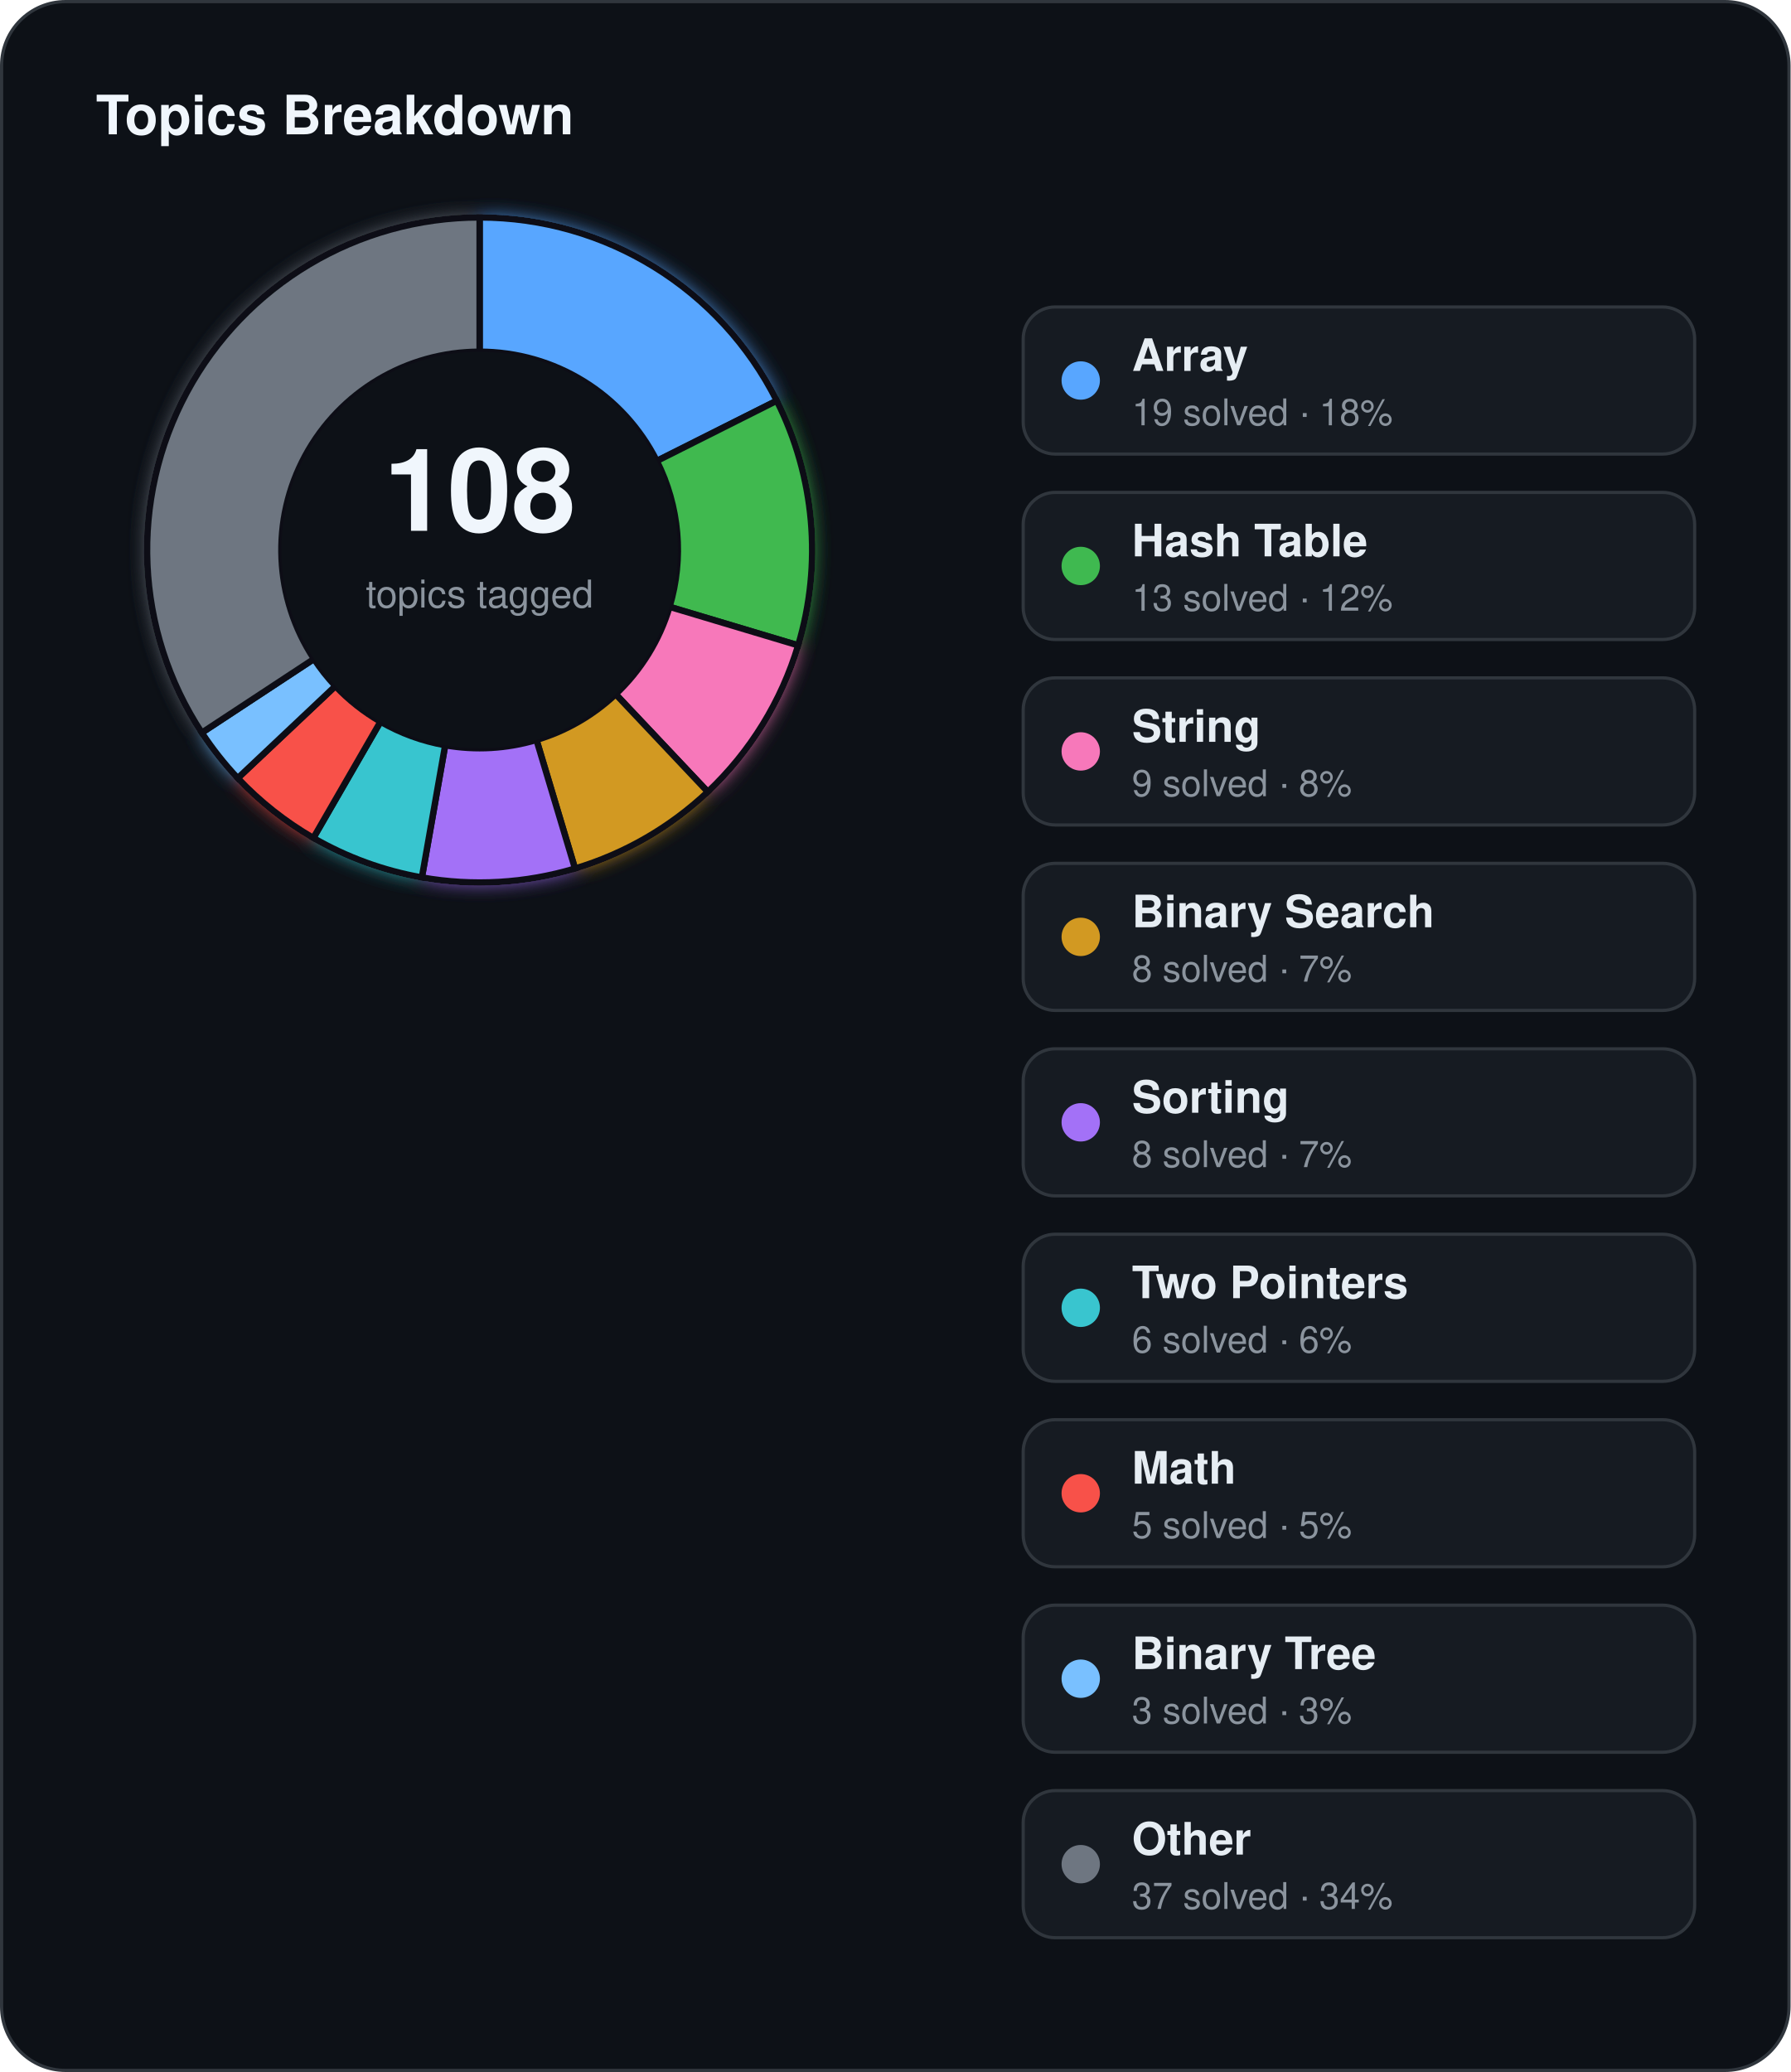
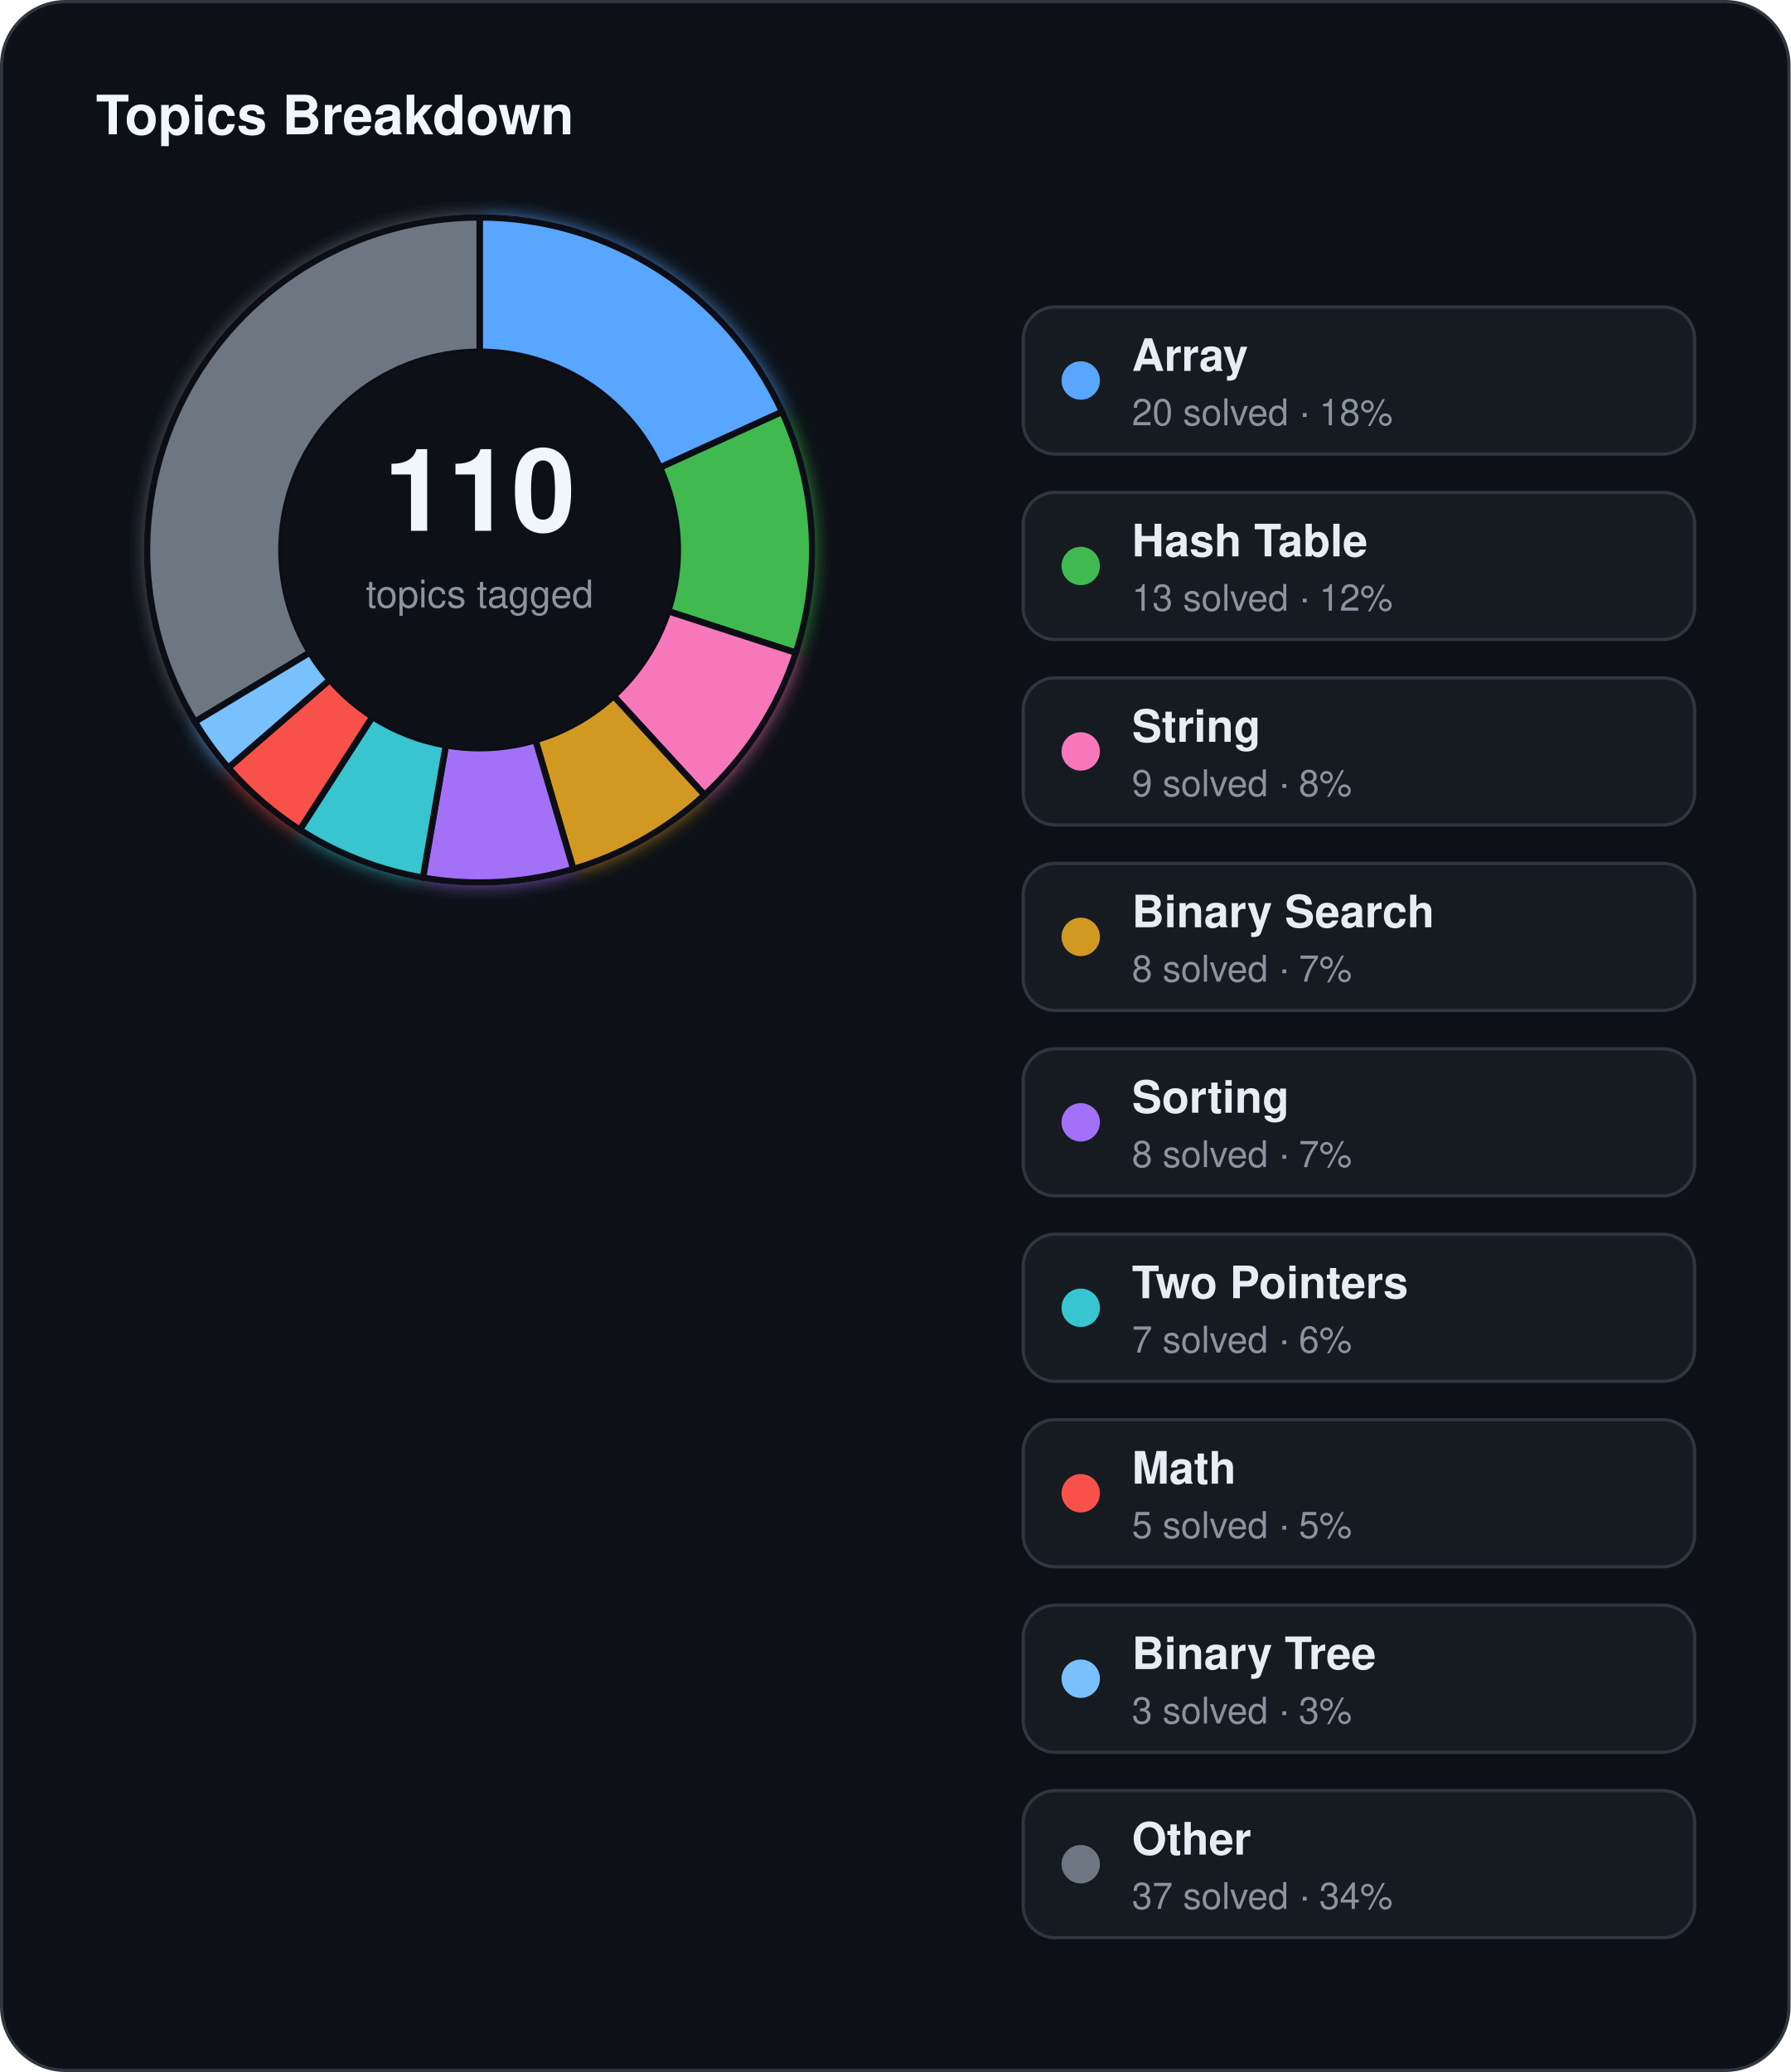
<svg xmlns="http://www.w3.org/2000/svg" width="560" height="648" viewBox="0 0 560 648">
  <defs>
    <filter id="topics-glow" x="-60%" y="-60%" width="220%" height="220%">
      <feGaussianBlur stdDeviation="3" result="blur" />
      <feMerge>
        <feMergeNode in="blur" />
        <feMergeNode in="SourceGraphic" />
      </feMerge>
    </filter>
  </defs>
  <rect x="0.5" y="0.5" width="559" height="647" rx="20" fill="#0d1117" stroke="#30363d" stroke-width="1" />
  <text x="30" y="42" fill="#f0f6fc" font-family="Segoe UI, Helvetica, Arial, sans-serif" font-size="17" font-weight="700">Topics Breakdown</text>
  <g filter="url(#topics-glow)">
-     <path d="M 150.00,68.00 A 104,104 0 0 1 242.94,125.32 L 205.41,144.17 A 62,62 0 0 0 150.00,110.00 Z" fill="#58a6ff" stroke="#0d1117" stroke-width="2" />
-     <path d="M 242.94,125.32 A 104,104 0 0 1 249.63,201.83 L 209.40,189.78 A 62,62 0 0 0 205.41,144.17 Z" fill="#3fb950" stroke="#0d1117" stroke-width="2" />
-     <path d="M 249.63,201.83 A 104,104 0 0 1 221.37,247.65 L 192.55,217.10 A 62,62 0 0 0 209.40,189.78 Z" fill="#f778ba" stroke="#0d1117" stroke-width="2" />
-     <path d="M 221.37,247.65 A 104,104 0 0 1 179.83,271.63 L 167.78,231.40 A 62,62 0 0 0 192.55,217.10 Z" fill="#d29922" stroke="#0d1117" stroke-width="2" />
-     <path d="M 179.83,271.63 A 104,104 0 0 1 131.94,274.42 L 139.23,233.06 A 62,62 0 0 0 167.78,231.40 Z" fill="#a371f7" stroke="#0d1117" stroke-width="2" />
-     <path d="M 131.94,274.42 A 104,104 0 0 1 98.00,262.07 L 119.00,225.69 A 62,62 0 0 0 139.23,233.06 Z" fill="#39c5cf" stroke="#0d1117" stroke-width="2" />
-     <path d="M 98.00,262.07 A 104,104 0 0 1 74.35,243.37 L 104.90,214.55 A 62,62 0 0 0 119.00,225.69 Z" fill="#f85149" stroke="#0d1117" stroke-width="2" />
-     <path d="M 74.35,243.37 A 104,104 0 0 1 63.11,229.15 L 98.20,206.07 A 62,62 0 0 0 104.90,214.55 Z" fill="#79c0ff" stroke="#0d1117" stroke-width="2" />
-     <path d="M 63.11,229.15 A 104,104 0 0 1 150.00,68.00 L 150.00,110.00 A 62,62 0 0 0 98.20,206.07 Z" fill="#6e7681" stroke="#0d1117" stroke-width="2" />
+     <path d="M 150.00,68.00 A 104,104 0 0 1 244.60,128.80 L 206.40,146.24 A 62,62 0 0 0 150.00,110.00 Z" fill="#58a6ff" stroke="#0d1117" stroke-width="2" />
+     <path d="M 244.60,128.80 A 104,104 0 0 1 248.91,204.14 L 208.97,191.16 A 62,62 0 0 0 206.40,146.24 Z" fill="#3fb950" stroke="#0d1117" stroke-width="2" />
+     <path d="M 248.91,204.14 A 104,104 0 0 1 220.32,248.62 L 191.92,217.68 A 62,62 0 0 0 208.97,191.16 Z" fill="#f778ba" stroke="#0d1117" stroke-width="2" />
+     <path d="M 220.32,248.62 A 104,104 0 0 1 179.30,271.79 L 167.47,231.49 A 62,62 0 0 0 191.92,217.68 Z" fill="#d29922" stroke="#0d1117" stroke-width="2" />
+     <path d="M 179.30,271.79 A 104,104 0 0 1 132.27,274.48 L 139.43,233.09 A 62,62 0 0 0 167.47,231.49 Z" fill="#a371f7" stroke="#0d1117" stroke-width="2" />
+     <path d="M 132.27,274.48 A 104,104 0 0 1 93.77,259.49 L 116.48,224.16 A 62,62 0 0 0 139.43,233.09 Z" fill="#39c5cf" stroke="#0d1117" stroke-width="2" />
+     <path d="M 93.77,259.49 A 104,104 0 0 1 71.40,240.11 L 103.14,212.60 A 62,62 0 0 0 116.48,224.16 Z" fill="#f85149" stroke="#0d1117" stroke-width="2" />
+     <path d="M 71.40,240.11 A 104,104 0 0 1 60.94,225.71 L 96.91,204.02 A 62,62 0 0 0 103.14,212.60 Z" fill="#79c0ff" stroke="#0d1117" stroke-width="2" />
+     <path d="M 60.94,225.71 A 104,104 0 0 1 150.00,68.00 L 150.00,110.00 A 62,62 0 0 0 96.91,204.02 Z" fill="#6e7681" stroke="#0d1117" stroke-width="2" />
  </g>
  <circle cx="150" cy="172" r="62" fill="#0d1117" />
-   <text x="150" y="166" text-anchor="middle" fill="#f0f6fc" font-family="Segoe UI, Helvetica, Arial, sans-serif" font-size="36" font-weight="700">108</text>
+   <text x="150" y="166" text-anchor="middle" fill="#f0f6fc" font-family="Segoe UI, Helvetica, Arial, sans-serif" font-size="36" font-weight="700">110</text>
  <text x="150" y="190" text-anchor="middle" fill="#8b949e" font-family="Segoe UI, Helvetica, Arial, sans-serif" font-size="12">topics tagged</text>
  <rect x="320" y="96" width="210" height="46" rx="10" fill="#161b22" stroke="#30363d" stroke-width="1" />
  <circle cx="338" cy="119" r="6" fill="#58a6ff" />
  <text x="354" y="116" fill="#e6edf3" font-family="Segoe UI, Helvetica, Arial, sans-serif" font-size="14" font-weight="600">Array</text>
-   <text x="354" y="133" fill="#8b949e" font-family="Segoe UI, Helvetica, Arial, sans-serif" font-size="11.5">19 solved · 18%</text>
+   <text x="354" y="133" fill="#8b949e" font-family="Segoe UI, Helvetica, Arial, sans-serif" font-size="11.5">20 solved · 18%</text>
  <rect x="320" y="154" width="210" height="46" rx="10" fill="#161b22" stroke="#30363d" stroke-width="1" />
  <circle cx="338" cy="177" r="6" fill="#3fb950" />
  <text x="354" y="174" fill="#e6edf3" font-family="Segoe UI, Helvetica, Arial, sans-serif" font-size="14" font-weight="600">Hash Table</text>
  <text x="354" y="191" fill="#8b949e" font-family="Segoe UI, Helvetica, Arial, sans-serif" font-size="11.5">13 solved · 12%</text>
  <rect x="320" y="212" width="210" height="46" rx="10" fill="#161b22" stroke="#30363d" stroke-width="1" />
  <circle cx="338" cy="235" r="6" fill="#f778ba" />
  <text x="354" y="232" fill="#e6edf3" font-family="Segoe UI, Helvetica, Arial, sans-serif" font-size="14" font-weight="600">String</text>
  <text x="354" y="249" fill="#8b949e" font-family="Segoe UI, Helvetica, Arial, sans-serif" font-size="11.5">9 solved · 8%</text>
  <rect x="320" y="270" width="210" height="46" rx="10" fill="#161b22" stroke="#30363d" stroke-width="1" />
  <circle cx="338" cy="293" r="6" fill="#d29922" />
  <text x="354" y="290" fill="#e6edf3" font-family="Segoe UI, Helvetica, Arial, sans-serif" font-size="14" font-weight="600">Binary Search</text>
  <text x="354" y="307" fill="#8b949e" font-family="Segoe UI, Helvetica, Arial, sans-serif" font-size="11.5">8 solved · 7%</text>
  <rect x="320" y="328" width="210" height="46" rx="10" fill="#161b22" stroke="#30363d" stroke-width="1" />
  <circle cx="338" cy="351" r="6" fill="#a371f7" />
  <text x="354" y="348" fill="#e6edf3" font-family="Segoe UI, Helvetica, Arial, sans-serif" font-size="14" font-weight="600">Sorting</text>
  <text x="354" y="365" fill="#8b949e" font-family="Segoe UI, Helvetica, Arial, sans-serif" font-size="11.5">8 solved · 7%</text>
  <rect x="320" y="386" width="210" height="46" rx="10" fill="#161b22" stroke="#30363d" stroke-width="1" />
  <circle cx="338" cy="409" r="6" fill="#39c5cf" />
  <text x="354" y="406" fill="#e6edf3" font-family="Segoe UI, Helvetica, Arial, sans-serif" font-size="14" font-weight="600">Two Pointers</text>
-   <text x="354" y="423" fill="#8b949e" font-family="Segoe UI, Helvetica, Arial, sans-serif" font-size="11.5">6 solved · 6%</text>
+   <text x="354" y="423" fill="#8b949e" font-family="Segoe UI, Helvetica, Arial, sans-serif" font-size="11.5">7 solved · 6%</text>
  <rect x="320" y="444" width="210" height="46" rx="10" fill="#161b22" stroke="#30363d" stroke-width="1" />
  <circle cx="338" cy="467" r="6" fill="#f85149" />
  <text x="354" y="464" fill="#e6edf3" font-family="Segoe UI, Helvetica, Arial, sans-serif" font-size="14" font-weight="600">Math</text>
  <text x="354" y="481" fill="#8b949e" font-family="Segoe UI, Helvetica, Arial, sans-serif" font-size="11.5">5 solved · 5%</text>
  <rect x="320" y="502" width="210" height="46" rx="10" fill="#161b22" stroke="#30363d" stroke-width="1" />
  <circle cx="338" cy="525" r="6" fill="#79c0ff" />
  <text x="354" y="522" fill="#e6edf3" font-family="Segoe UI, Helvetica, Arial, sans-serif" font-size="14" font-weight="600">Binary Tree</text>
  <text x="354" y="539" fill="#8b949e" font-family="Segoe UI, Helvetica, Arial, sans-serif" font-size="11.5">3 solved · 3%</text>
  <rect x="320" y="560" width="210" height="46" rx="10" fill="#161b22" stroke="#30363d" stroke-width="1" />
  <circle cx="338" cy="583" r="6" fill="#6e7681" />
  <text x="354" y="580" fill="#e6edf3" font-family="Segoe UI, Helvetica, Arial, sans-serif" font-size="14" font-weight="600">Other</text>
  <text x="354" y="597" fill="#8b949e" font-family="Segoe UI, Helvetica, Arial, sans-serif" font-size="11.5">37 solved · 34%</text>
</svg>
